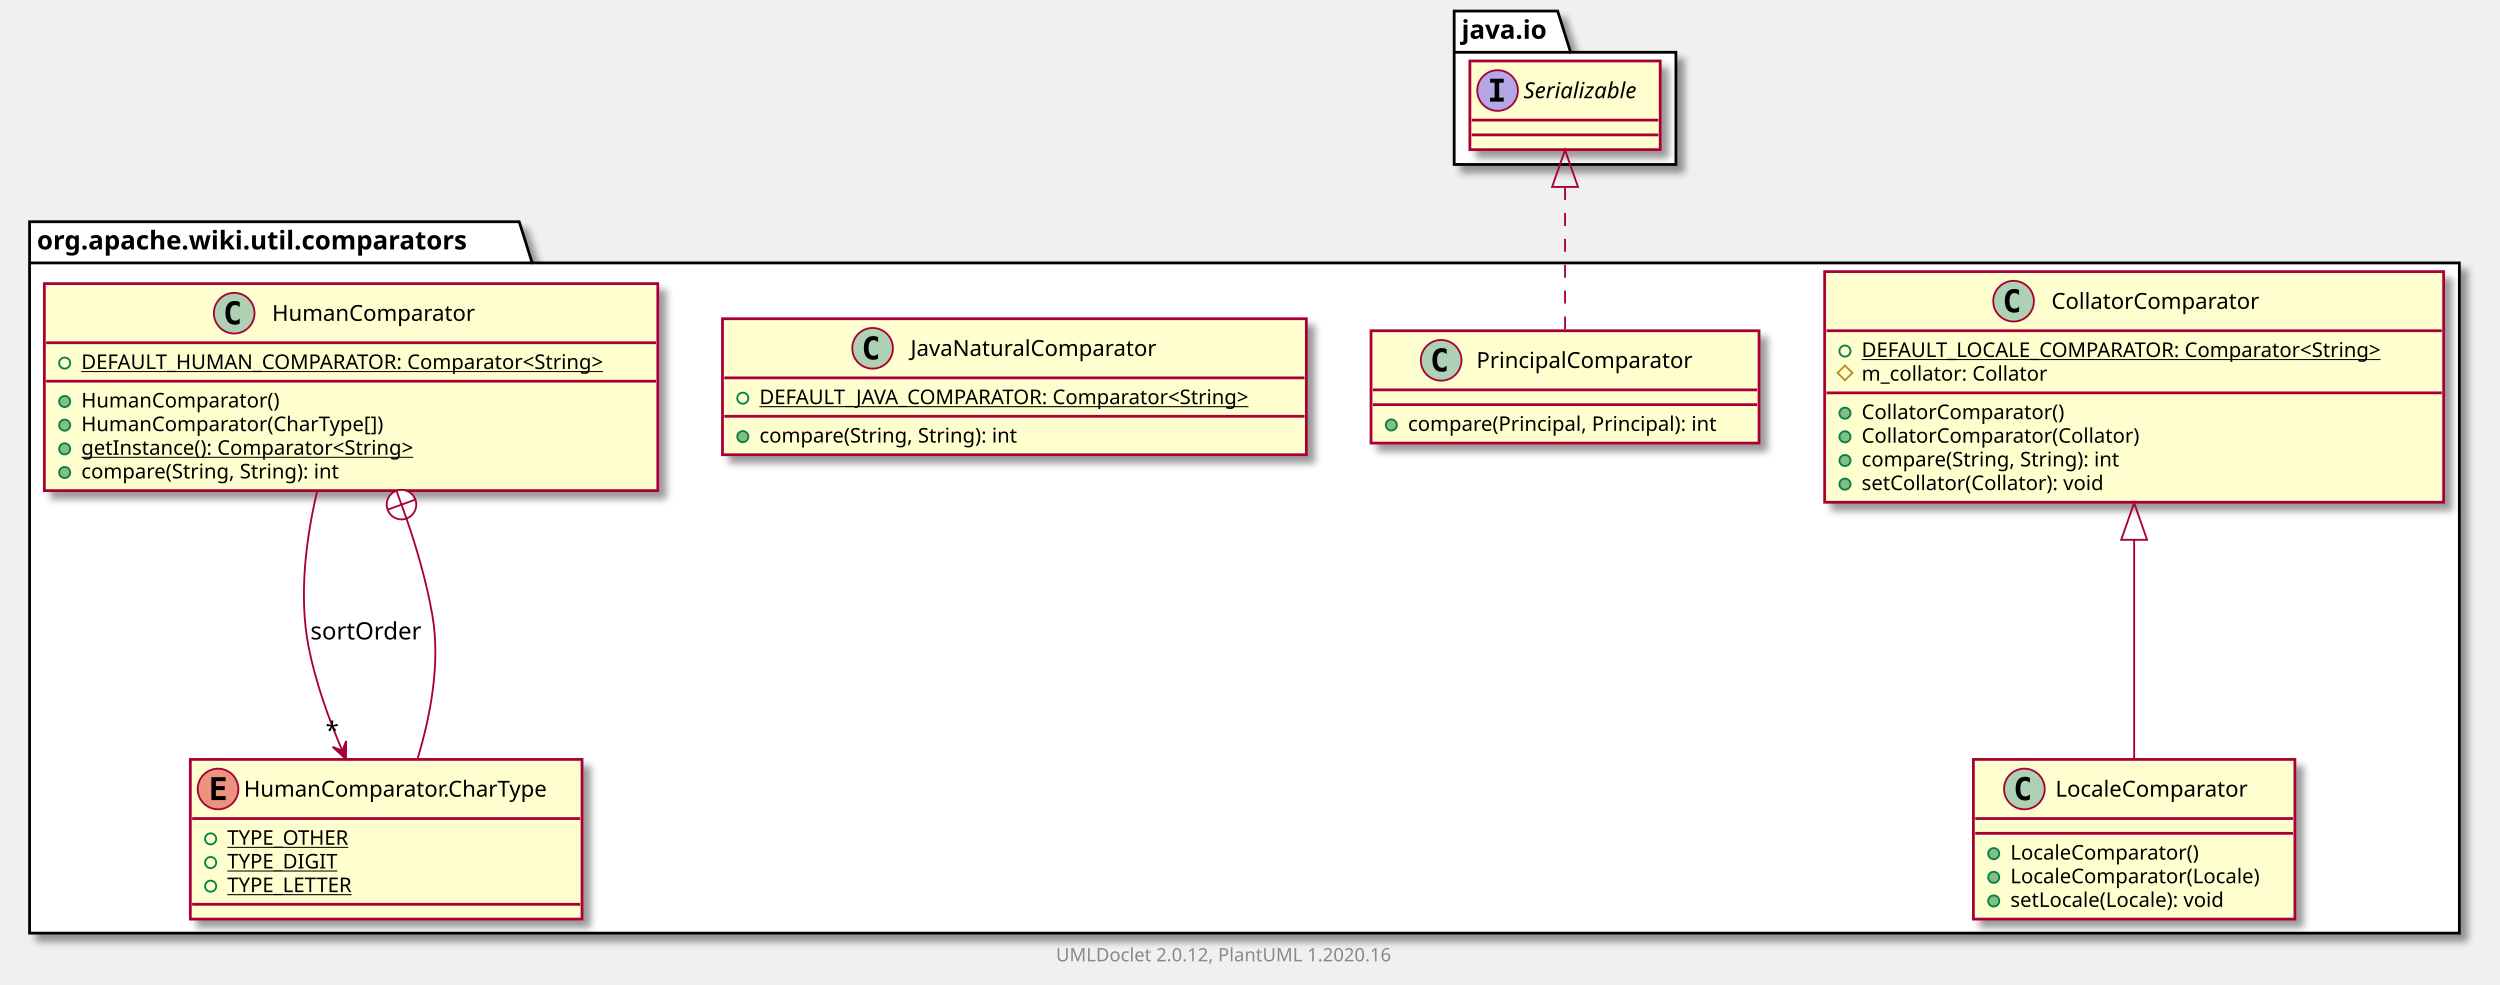
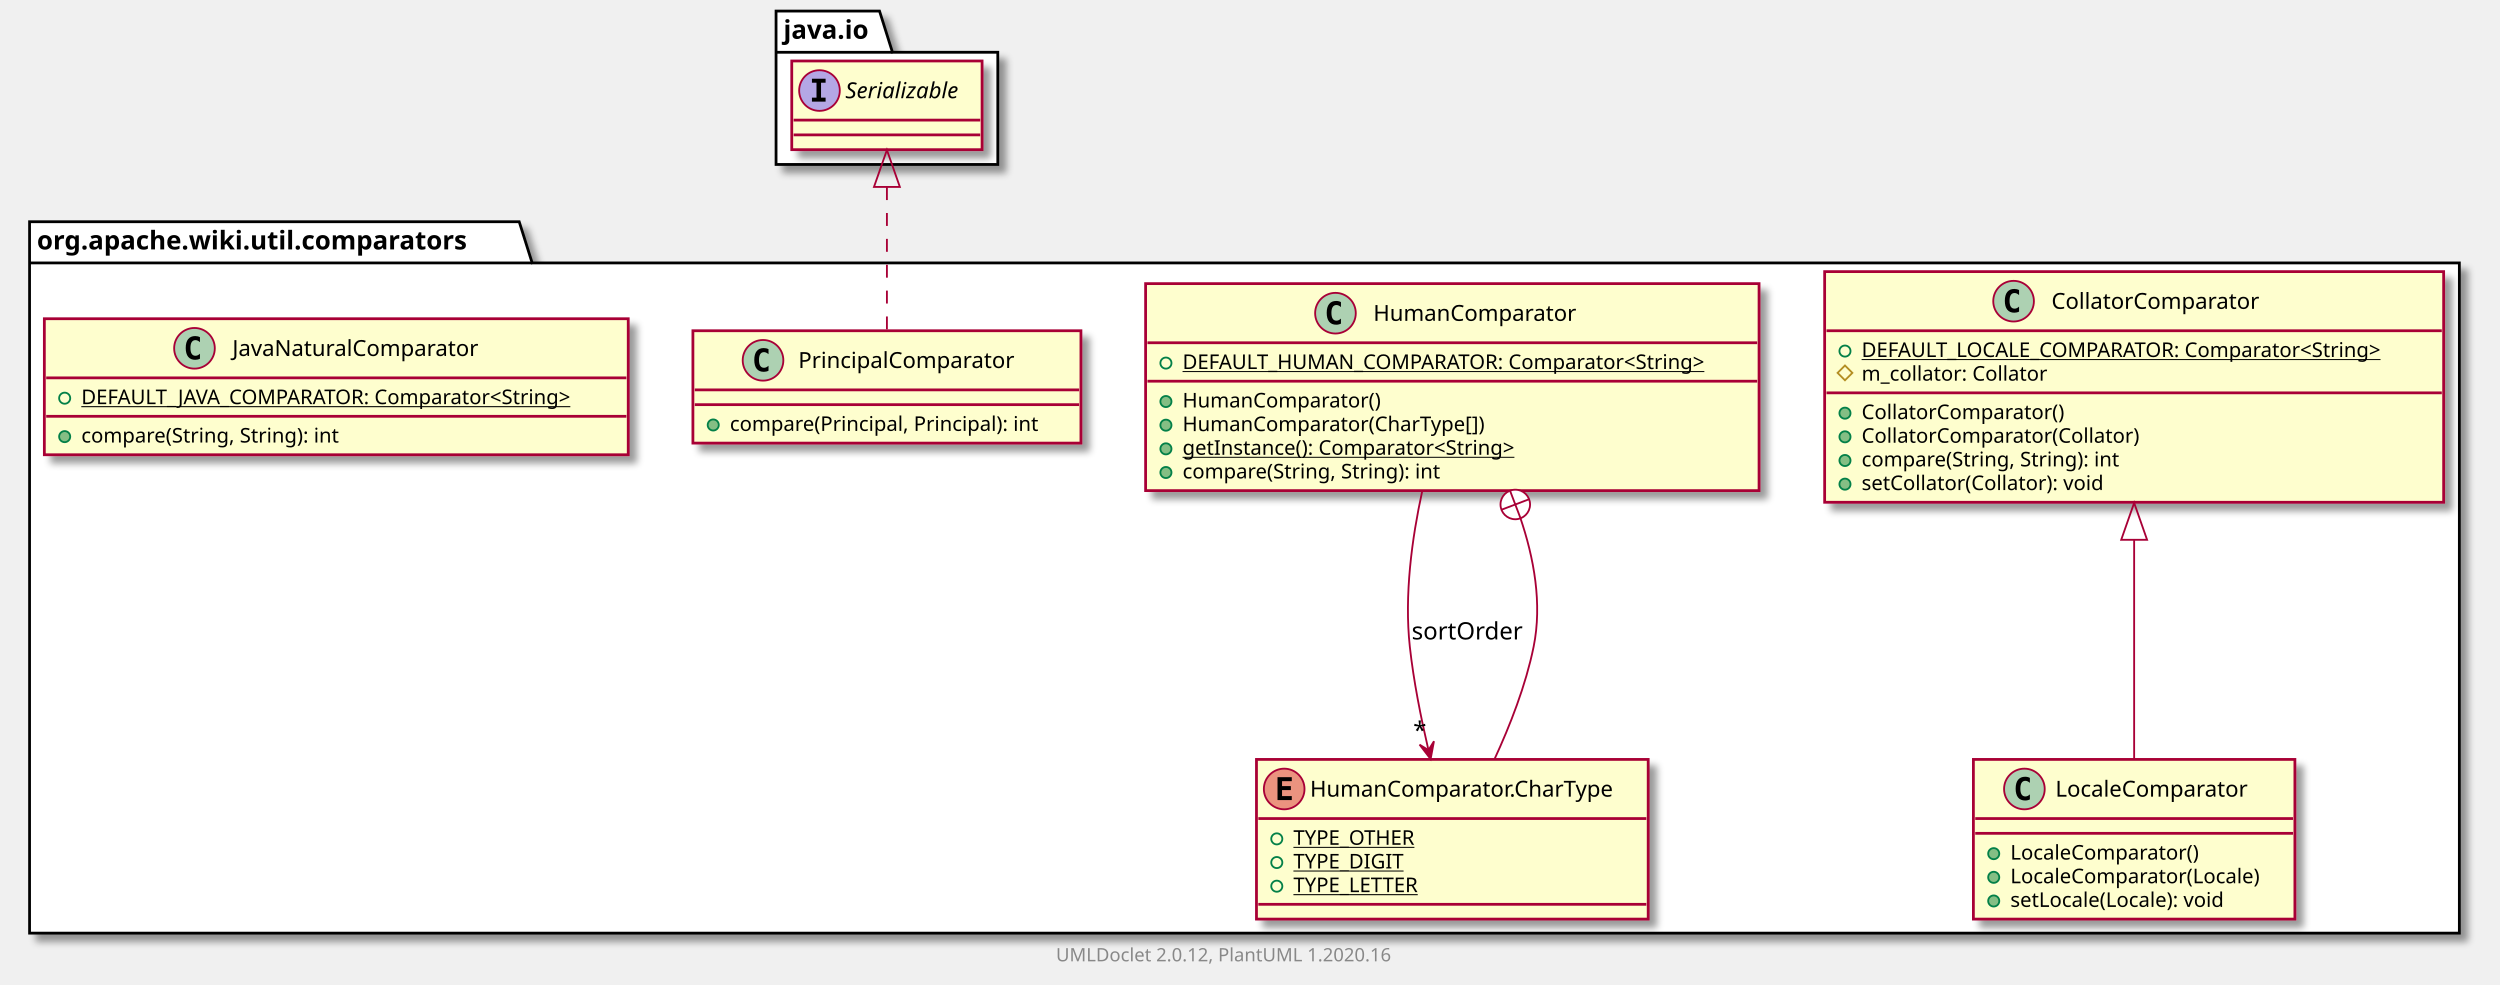
<svg xmlns="http://www.w3.org/2000/svg" xmlns:xlink="http://www.w3.org/1999/xlink" contentScriptType="application/ecmascript" contentStyleType="text/css" height="533px" preserveAspectRatio="none" style="width:1353px;height:533px;" version="1.1" viewBox="0 0 1353 533" width="1353px" zoomAndPan="magnify">
  <defs>
-     <filter height="300%" id="f1acaorfbpry7l" width="300%" x="-1" y="-1">
+     <filter height="300%" id="f1y2dbnknif9r1" width="300%" x="-1" y="-1">
      <feGaussianBlur result="blurOut" stdDeviation="2.0" />
      <feColorMatrix in="blurOut" result="blurOut2" type="matrix" values="0 0 0 0 0 0 0 0 0 0 0 0 0 0 0 0 0 0 .4 0" />
      <feOffset dx="4.0" dy="4.0" in="blurOut2" result="blurOut3" />
      <feBlend in="SourceGraphic" in2="blurOut3" mode="normal" />
    </filter>
  </defs>
  <g>
-     <polygon fill="#FFFFFF" filter="url(#f1acaorfbpry7l)" points="16,120,281,120,288,142.297,1331,142.297,1331,505,16,505,16,120" style="stroke: #000000; stroke-width: 1.5;" />
+     <polygon fill="#FFFFFF" filter="url(#f1y2dbnknif9r1)" points="16,120,281,120,288,142.297,1331,142.297,1331,505,16,505,16,120" style="stroke: #000000; stroke-width: 1.5;" />
    <line style="stroke: #000000; stroke-width: 1.5;" x1="16" x2="288" y1="142.297" y2="142.297" />
    <text fill="#000000" font-family="sans-serif" font-size="14" font-weight="bold" lengthAdjust="spacingAndGlyphs" textLength="259" x="20" y="134.995">org.apache.wiki.util.comparators</text>
-     <polygon fill="#FFFFFF" filter="url(#f1acaorfbpry7l)" points="787,6,843,6,850,28.297,907,28.297,907,89,787,89,787,6" style="stroke: #000000; stroke-width: 1.5;" />
-     <line style="stroke: #000000; stroke-width: 1.5;" x1="787" x2="850" y1="28.297" y2="28.297" />
-     <text fill="#000000" font-family="sans-serif" font-size="14" font-weight="bold" lengthAdjust="spacingAndGlyphs" textLength="50" x="791" y="20.995">java.io</text>
+     <polygon fill="#FFFFFF" filter="url(#f1y2dbnknif9r1)" points="420,6,476,6,483,28.297,540,28.297,540,89,420,89,420,6" style="stroke: #000000; stroke-width: 1.5;" />
+     <line style="stroke: #000000; stroke-width: 1.5;" x1="420" x2="483" y1="28.297" y2="28.297" />
+     <text fill="#000000" font-family="sans-serif" font-size="14" font-weight="bold" lengthAdjust="spacingAndGlyphs" textLength="50" x="424" y="20.995">java.io</text>
+     <a href="LocaleComparator.html" target="_top" title="LocaleComparator.html" xlink:actuate="onRequest" xlink:href="LocaleComparator.html" xlink:show="new" xlink:title="LocaleComparator.html" xlink:type="simple">
+       <rect codeLine="3" fill="#FEFECE" filter="url(#f1y2dbnknif9r1)" height="86.414" id="org.apache.wiki.util.comparators.LocaleComparator" style="stroke: #A80036; stroke-width: 1.5;" width="174" x="1068" y="411" />
+       <ellipse cx="1095.6" cy="427" fill="#ADD1B2" rx="11" ry="11" style="stroke: #A80036; stroke-width: 1.0;" />
+       <path d="M1098.569,432.641 Q1097.991,432.938 1097.35,433.078 Q1096.709,433.234 1096.006,433.234 Q1093.506,433.234 1092.178,431.594 Q1090.866,429.938 1090.866,426.812 Q1090.866,423.688 1092.178,422.031 Q1093.506,420.375 1096.006,420.375 Q1096.709,420.375 1097.35,420.531 Q1098.006,420.688 1098.569,420.984 L1098.569,423.703 Q1097.944,423.125 1097.35,422.859 Q1096.756,422.578 1096.131,422.578 Q1094.787,422.578 1094.1,423.656 Q1093.412,424.719 1093.412,426.812 Q1093.412,428.906 1094.1,429.984 Q1094.787,431.047 1096.131,431.047 Q1096.756,431.047 1097.35,430.781 Q1097.944,430.5 1098.569,429.922 L1098.569,432.641 Z " />
+       <text fill="#000000" font-family="sans-serif" font-size="12" lengthAdjust="spacingAndGlyphs" textLength="114" x="1112.4" y="431.154">LocaleComparator</text>
+       <line style="stroke: #A80036; stroke-width: 1.5;" x1="1069" x2="1241" y1="443" y2="443" />
+       <line style="stroke: #A80036; stroke-width: 1.5;" x1="1069" x2="1241" y1="451" y2="451" />
+       <ellipse cx="1079" cy="462" fill="#84BE84" rx="3" ry="3" style="stroke: #038048; stroke-width: 1.0;" />
+       <text fill="#000000" font-family="sans-serif" font-size="11" lengthAdjust="spacingAndGlyphs" textLength="112" x="1088" y="465.21">LocaleComparator()</text>
+       <ellipse cx="1079" cy="474.805" fill="#84BE84" rx="3" ry="3" style="stroke: #038048; stroke-width: 1.0;" />
+       <text fill="#000000" font-family="sans-serif" font-size="11" lengthAdjust="spacingAndGlyphs" textLength="148" x="1088" y="478.015">LocaleComparator(Locale)</text>
+       <ellipse cx="1079" cy="487.609" fill="#84BE84" rx="3" ry="3" style="stroke: #038048; stroke-width: 1.0;" />
+       <text fill="#000000" font-family="sans-serif" font-size="11" lengthAdjust="spacingAndGlyphs" textLength="129" x="1088" y="490.82">setLocale(Locale): void</text>
+     </a>
    <a href="CollatorComparator.html" target="_top" title="CollatorComparator.html" xlink:actuate="onRequest" xlink:href="CollatorComparator.html" xlink:show="new" xlink:title="CollatorComparator.html" xlink:type="simple">
-       <rect codeLine="3" fill="#FEFECE" filter="url(#f1acaorfbpry7l)" height="124.828" id="org.apache.wiki.util.comparators.CollatorComparator" style="stroke: #A80036; stroke-width: 1.5;" width="335" x="987.5" y="147" />
+       <rect codeLine="9" fill="#FEFECE" filter="url(#f1y2dbnknif9r1)" height="124.828" id="org.apache.wiki.util.comparators.CollatorComparator" style="stroke: #A80036; stroke-width: 1.5;" width="335" x="987.5" y="147" />
      <ellipse cx="1089.75" cy="163" fill="#ADD1B2" rx="11" ry="11" style="stroke: #A80036; stroke-width: 1.0;" />
      <path d="M1092.719,168.641 Q1092.141,168.938 1091.5,169.078 Q1090.859,169.234 1090.156,169.234 Q1087.656,169.234 1086.328,167.594 Q1085.016,165.938 1085.016,162.812 Q1085.016,159.688 1086.328,158.031 Q1087.656,156.375 1090.156,156.375 Q1090.859,156.375 1091.5,156.531 Q1092.156,156.688 1092.719,156.984 L1092.719,159.703 Q1092.094,159.125 1091.5,158.859 Q1090.906,158.578 1090.281,158.578 Q1088.938,158.578 1088.25,159.656 Q1087.562,160.719 1087.562,162.812 Q1087.562,164.906 1088.25,165.984 Q1088.938,167.047 1090.281,167.047 Q1090.906,167.047 1091.5,166.781 Q1092.094,166.5 1092.719,165.922 L1092.719,168.641 Z " />
      <text fill="#000000" font-family="sans-serif" font-size="12" lengthAdjust="spacingAndGlyphs" textLength="122" x="1110.25" y="167.154">CollatorComparator</text>
      <line style="stroke: #A80036; stroke-width: 1.5;" x1="988.5" x2="1321.5" y1="179" y2="179" />
      <ellipse cx="998.5" cy="190" fill="none" rx="3" ry="3" style="stroke: #038048; stroke-width: 1.0;" />
      <text fill="#000000" font-family="sans-serif" font-size="11" lengthAdjust="spacingAndGlyphs" text-decoration="underline" textLength="309" x="1007.5" y="193.21">DEFAULT_LOCALE_COMPARATOR: Comparator&lt;String&gt;</text>
      <polygon fill="none" points="998.5,197.805,1002.5,201.805,998.5,205.805,994.5,201.805" style="stroke: #B38D22; stroke-width: 1.0;" />
      <text fill="#000000" font-family="sans-serif" font-size="11" lengthAdjust="spacingAndGlyphs" textLength="111" x="1007.5" y="206.015">m_collator: Collator</text>
      <line style="stroke: #A80036; stroke-width: 1.5;" x1="988.5" x2="1321.5" y1="212.609" y2="212.609" />
      <ellipse cx="998.5" cy="223.609" fill="#84BE84" rx="3" ry="3" style="stroke: #038048; stroke-width: 1.0;" />
      <text fill="#000000" font-family="sans-serif" font-size="11" lengthAdjust="spacingAndGlyphs" textLength="120" x="1007.5" y="226.82">CollatorComparator()</text>
      <ellipse cx="998.5" cy="236.414" fill="#84BE84" rx="3" ry="3" style="stroke: #038048; stroke-width: 1.0;" />
      <text fill="#000000" font-family="sans-serif" font-size="11" lengthAdjust="spacingAndGlyphs" textLength="164" x="1007.5" y="239.625">CollatorComparator(Collator)</text>
      <ellipse cx="998.5" cy="249.219" fill="#84BE84" rx="3" ry="3" style="stroke: #038048; stroke-width: 1.0;" />
      <text fill="#000000" font-family="sans-serif" font-size="11" lengthAdjust="spacingAndGlyphs" textLength="156" x="1007.5" y="252.429">compare(String, String): int</text>
      <ellipse cx="998.5" cy="262.023" fill="#84BE84" rx="3" ry="3" style="stroke: #038048; stroke-width: 1.0;" />
      <text fill="#000000" font-family="sans-serif" font-size="11" lengthAdjust="spacingAndGlyphs" textLength="145" x="1007.5" y="265.234">setCollator(Collator): void</text>
    </a>
+     <a href="HumanComparator.html" target="_top" title="HumanComparator.html" xlink:actuate="onRequest" xlink:href="HumanComparator.html" xlink:show="new" xlink:title="HumanComparator.html" xlink:type="simple">
+       <rect codeLine="18" fill="#FEFECE" filter="url(#f1y2dbnknif9r1)" height="112.023" id="org.apache.wiki.util.comparators.HumanComparator" style="stroke: #A80036; stroke-width: 1.5;" width="332" x="620" y="153.5" />
+       <ellipse cx="722.75" cy="169.5" fill="#ADD1B2" rx="11" ry="11" style="stroke: #A80036; stroke-width: 1.0;" />
+       <path d="M725.719,175.141 Q725.141,175.438 724.5,175.578 Q723.859,175.734 723.156,175.734 Q720.656,175.734 719.328,174.094 Q718.016,172.438 718.016,169.312 Q718.016,166.188 719.328,164.531 Q720.656,162.875 723.156,162.875 Q723.859,162.875 724.5,163.031 Q725.156,163.188 725.719,163.484 L725.719,166.203 Q725.094,165.625 724.5,165.359 Q723.906,165.078 723.281,165.078 Q721.938,165.078 721.25,166.156 Q720.562,167.219 720.562,169.312 Q720.562,171.406 721.25,172.484 Q721.938,173.547 723.281,173.547 Q723.906,173.547 724.5,173.281 Q725.094,173 725.719,172.422 L725.719,175.141 Z " />
+       <text fill="#000000" font-family="sans-serif" font-size="12" lengthAdjust="spacingAndGlyphs" textLength="118" x="743.25" y="173.654">HumanComparator</text>
+       <line style="stroke: #A80036; stroke-width: 1.5;" x1="621" x2="951" y1="185.5" y2="185.5" />
+       <ellipse cx="631" cy="196.5" fill="none" rx="3" ry="3" style="stroke: #038048; stroke-width: 1.0;" />
+       <text fill="#000000" font-family="sans-serif" font-size="11" lengthAdjust="spacingAndGlyphs" text-decoration="underline" textLength="306" x="640" y="199.71">DEFAULT_HUMAN_COMPARATOR: Comparator&lt;String&gt;</text>
+       <line style="stroke: #A80036; stroke-width: 1.5;" x1="621" x2="951" y1="206.305" y2="206.305" />
+       <ellipse cx="631" cy="217.305" fill="#84BE84" rx="3" ry="3" style="stroke: #038048; stroke-width: 1.0;" />
+       <text fill="#000000" font-family="sans-serif" font-size="11" lengthAdjust="spacingAndGlyphs" textLength="116" x="640" y="220.515">HumanComparator()</text>
+       <ellipse cx="631" cy="230.109" fill="#84BE84" rx="3" ry="3" style="stroke: #038048; stroke-width: 1.0;" />
+       <text fill="#000000" font-family="sans-serif" font-size="11" lengthAdjust="spacingAndGlyphs" textLength="178" x="640" y="233.32">HumanComparator(CharType[])</text>
+       <ellipse cx="631" cy="242.914" fill="#84BE84" rx="3" ry="3" style="stroke: #038048; stroke-width: 1.0;" />
+       <text fill="#000000" font-family="sans-serif" font-size="11" lengthAdjust="spacingAndGlyphs" text-decoration="underline" textLength="202" x="640" y="246.125">getInstance(): Comparator&lt;String&gt;</text>
+       <ellipse cx="631" cy="255.719" fill="#84BE84" rx="3" ry="3" style="stroke: #038048; stroke-width: 1.0;" />
+       <text fill="#000000" font-family="sans-serif" font-size="11" lengthAdjust="spacingAndGlyphs" textLength="156" x="640" y="258.929">compare(String, String): int</text>
+     </a>
+     <a href="HumanComparator.CharType.html" target="_top" title="HumanComparator.CharType.html" xlink:actuate="onRequest" xlink:href="HumanComparator.CharType.html" xlink:show="new" xlink:title="HumanComparator.CharType.html" xlink:type="simple">
+       <rect codeLine="26" fill="#FEFECE" filter="url(#f1y2dbnknif9r1)" height="86.414" id="org.apache.wiki.util.comparators.HumanComparator.CharType" style="stroke: #A80036; stroke-width: 1.5;" width="212" x="680" y="411" />
+       <ellipse cx="695" cy="427" fill="#EB937F" rx="11" ry="11" style="stroke: #A80036; stroke-width: 1.0;" />
+       <path d="M699.109,433 L691.391,433 L691.391,420.609 L699.109,420.609 L699.109,422.766 L693.844,422.766 L693.844,425.438 L698.609,425.438 L698.609,427.594 L693.844,427.594 L693.844,430.844 L699.109,430.844 L699.109,433 Z " />
+       <text fill="#000000" font-family="sans-serif" font-size="12" lengthAdjust="spacingAndGlyphs" textLength="180" x="709" y="431.154">HumanComparator.CharType</text>
+       <line style="stroke: #A80036; stroke-width: 1.5;" x1="681" x2="891" y1="443" y2="443" />
+       <ellipse cx="691" cy="454" fill="none" rx="3" ry="3" style="stroke: #038048; stroke-width: 1.0;" />
+       <text fill="#000000" font-family="sans-serif" font-size="11" lengthAdjust="spacingAndGlyphs" text-decoration="underline" textLength="72" x="700" y="457.21">TYPE_OTHER</text>
+       <ellipse cx="691" cy="466.805" fill="none" rx="3" ry="3" style="stroke: #038048; stroke-width: 1.0;" />
+       <text fill="#000000" font-family="sans-serif" font-size="11" lengthAdjust="spacingAndGlyphs" text-decoration="underline" textLength="64" x="700" y="470.015">TYPE_DIGIT</text>
+       <ellipse cx="691" cy="479.609" fill="none" rx="3" ry="3" style="stroke: #038048; stroke-width: 1.0;" />
+       <text fill="#000000" font-family="sans-serif" font-size="11" lengthAdjust="spacingAndGlyphs" text-decoration="underline" textLength="75" x="700" y="482.82">TYPE_LETTER</text>
+       <line style="stroke: #A80036; stroke-width: 1.5;" x1="681" x2="891" y1="489.414" y2="489.414" />
+     </a>
    <a href="PrincipalComparator.html" target="_top" title="PrincipalComparator.html" xlink:actuate="onRequest" xlink:href="PrincipalComparator.html" xlink:show="new" xlink:title="PrincipalComparator.html" xlink:type="simple">
-       <rect codeLine="12" fill="#FEFECE" filter="url(#f1acaorfbpry7l)" height="60.805" id="org.apache.wiki.util.comparators.PrincipalComparator" style="stroke: #A80036; stroke-width: 1.5;" width="210" x="742" y="179" />
-       <ellipse cx="779.95" cy="195" fill="#ADD1B2" rx="11" ry="11" style="stroke: #A80036; stroke-width: 1.0;" />
-       <path d="M782.919,200.641 Q782.341,200.938 781.7,201.078 Q781.059,201.234 780.356,201.234 Q777.856,201.234 776.528,199.594 Q775.216,197.938 775.216,194.812 Q775.216,191.688 776.528,190.031 Q777.856,188.375 780.356,188.375 Q781.059,188.375 781.7,188.531 Q782.356,188.688 782.919,188.984 L782.919,191.703 Q782.294,191.125 781.7,190.859 Q781.106,190.578 780.481,190.578 Q779.138,190.578 778.45,191.656 Q777.763,192.719 777.763,194.812 Q777.763,196.906 778.45,197.984 Q779.138,199.047 780.481,199.047 Q781.106,199.047 781.7,198.781 Q782.294,198.5 782.919,197.922 L782.919,200.641 Z " />
-       <text fill="#000000" font-family="sans-serif" font-size="12" lengthAdjust="spacingAndGlyphs" textLength="127" x="799.05" y="199.154">PrincipalComparator</text>
-       <line style="stroke: #A80036; stroke-width: 1.5;" x1="743" x2="951" y1="211" y2="211" />
-       <line style="stroke: #A80036; stroke-width: 1.5;" x1="743" x2="951" y1="219" y2="219" />
-       <ellipse cx="753" cy="230" fill="#84BE84" rx="3" ry="3" style="stroke: #038048; stroke-width: 1.0;" />
-       <text fill="#000000" font-family="sans-serif" font-size="11" lengthAdjust="spacingAndGlyphs" textLength="184" x="762" y="233.21">compare(Principal, Principal): int</text>
+       <rect codeLine="32" fill="#FEFECE" filter="url(#f1y2dbnknif9r1)" height="60.805" id="org.apache.wiki.util.comparators.PrincipalComparator" style="stroke: #A80036; stroke-width: 1.5;" width="210" x="375" y="179" />
+       <ellipse cx="412.95" cy="195" fill="#ADD1B2" rx="11" ry="11" style="stroke: #A80036; stroke-width: 1.0;" />
+       <path d="M415.919,200.641 Q415.341,200.938 414.7,201.078 Q414.059,201.234 413.356,201.234 Q410.856,201.234 409.528,199.594 Q408.216,197.938 408.216,194.812 Q408.216,191.688 409.528,190.031 Q410.856,188.375 413.356,188.375 Q414.059,188.375 414.7,188.531 Q415.356,188.688 415.919,188.984 L415.919,191.703 Q415.294,191.125 414.7,190.859 Q414.106,190.578 413.481,190.578 Q412.137,190.578 411.45,191.656 Q410.762,192.719 410.762,194.812 Q410.762,196.906 411.45,197.984 Q412.137,199.047 413.481,199.047 Q414.106,199.047 414.7,198.781 Q415.294,198.5 415.919,197.922 L415.919,200.641 Z " />
+       <text fill="#000000" font-family="sans-serif" font-size="12" lengthAdjust="spacingAndGlyphs" textLength="127" x="432.05" y="199.154">PrincipalComparator</text>
+       <line style="stroke: #A80036; stroke-width: 1.5;" x1="376" x2="584" y1="211" y2="211" />
+       <line style="stroke: #A80036; stroke-width: 1.5;" x1="376" x2="584" y1="219" y2="219" />
+       <ellipse cx="386" cy="230" fill="#84BE84" rx="3" ry="3" style="stroke: #038048; stroke-width: 1.0;" />
+       <text fill="#000000" font-family="sans-serif" font-size="11" lengthAdjust="spacingAndGlyphs" textLength="184" x="395" y="233.21">compare(Principal, Principal): int</text>
    </a>
    <a href="JavaNaturalComparator.html" target="_top" title="JavaNaturalComparator.html" xlink:actuate="onRequest" xlink:href="JavaNaturalComparator.html" xlink:show="new" xlink:title="JavaNaturalComparator.html" xlink:type="simple">
-       <rect codeLine="16" fill="#FEFECE" filter="url(#f1acaorfbpry7l)" height="73.609" id="org.apache.wiki.util.comparators.JavaNaturalComparator" style="stroke: #A80036; stroke-width: 1.5;" width="316" x="391" y="172.5" />
-       <ellipse cx="472.25" cy="188.5" fill="#ADD1B2" rx="11" ry="11" style="stroke: #A80036; stroke-width: 1.0;" />
-       <path d="M475.219,194.141 Q474.641,194.438 474,194.578 Q473.359,194.734 472.656,194.734 Q470.156,194.734 468.828,193.094 Q467.516,191.438 467.516,188.312 Q467.516,185.188 468.828,183.531 Q470.156,181.875 472.656,181.875 Q473.359,181.875 474,182.031 Q474.656,182.188 475.219,182.484 L475.219,185.203 Q474.594,184.625 474,184.359 Q473.406,184.078 472.781,184.078 Q471.438,184.078 470.75,185.156 Q470.062,186.219 470.062,188.312 Q470.062,190.406 470.75,191.484 Q471.438,192.547 472.781,192.547 Q473.406,192.547 474,192.281 Q474.594,192 475.219,191.422 L475.219,194.141 Z " />
-       <text fill="#000000" font-family="sans-serif" font-size="12" lengthAdjust="spacingAndGlyphs" textLength="145" x="492.75" y="192.654">JavaNaturalComparator</text>
-       <line style="stroke: #A80036; stroke-width: 1.5;" x1="392" x2="706" y1="204.5" y2="204.5" />
-       <ellipse cx="402" cy="215.5" fill="none" rx="3" ry="3" style="stroke: #038048; stroke-width: 1.0;" />
-       <text fill="#000000" font-family="sans-serif" font-size="11" lengthAdjust="spacingAndGlyphs" text-decoration="underline" textLength="290" x="411" y="218.71">DEFAULT_JAVA_COMPARATOR: Comparator&lt;String&gt;</text>
-       <line style="stroke: #A80036; stroke-width: 1.5;" x1="392" x2="706" y1="225.305" y2="225.305" />
-       <ellipse cx="402" cy="236.305" fill="#84BE84" rx="3" ry="3" style="stroke: #038048; stroke-width: 1.0;" />
-       <text fill="#000000" font-family="sans-serif" font-size="11" lengthAdjust="spacingAndGlyphs" textLength="156" x="411" y="239.515">compare(String, String): int</text>
+       <rect codeLine="36" fill="#FEFECE" filter="url(#f1y2dbnknif9r1)" height="73.609" id="org.apache.wiki.util.comparators.JavaNaturalComparator" style="stroke: #A80036; stroke-width: 1.5;" width="316" x="24" y="172.5" />
+       <ellipse cx="105.25" cy="188.5" fill="#ADD1B2" rx="11" ry="11" style="stroke: #A80036; stroke-width: 1.0;" />
+       <path d="M108.219,194.141 Q107.641,194.438 107,194.578 Q106.359,194.734 105.656,194.734 Q103.156,194.734 101.828,193.094 Q100.516,191.438 100.516,188.312 Q100.516,185.188 101.828,183.531 Q103.156,181.875 105.656,181.875 Q106.359,181.875 107,182.031 Q107.656,182.188 108.219,182.484 L108.219,185.203 Q107.594,184.625 107,184.359 Q106.406,184.078 105.781,184.078 Q104.438,184.078 103.75,185.156 Q103.062,186.219 103.062,188.312 Q103.062,190.406 103.75,191.484 Q104.438,192.547 105.781,192.547 Q106.406,192.547 107,192.281 Q107.594,192 108.219,191.422 L108.219,194.141 Z " />
+       <text fill="#000000" font-family="sans-serif" font-size="12" lengthAdjust="spacingAndGlyphs" textLength="145" x="125.75" y="192.654">JavaNaturalComparator</text>
+       <line style="stroke: #A80036; stroke-width: 1.5;" x1="25" x2="339" y1="204.5" y2="204.5" />
+       <ellipse cx="35" cy="215.5" fill="none" rx="3" ry="3" style="stroke: #038048; stroke-width: 1.0;" />
+       <text fill="#000000" font-family="sans-serif" font-size="11" lengthAdjust="spacingAndGlyphs" text-decoration="underline" textLength="290" x="44" y="218.71">DEFAULT_JAVA_COMPARATOR: Comparator&lt;String&gt;</text>
+       <line style="stroke: #A80036; stroke-width: 1.5;" x1="25" x2="339" y1="225.305" y2="225.305" />
+       <ellipse cx="35" cy="236.305" fill="#84BE84" rx="3" ry="3" style="stroke: #038048; stroke-width: 1.0;" />
+       <text fill="#000000" font-family="sans-serif" font-size="11" lengthAdjust="spacingAndGlyphs" textLength="156" x="44" y="239.515">compare(String, String): int</text>
    </a>
-     <a href="LocaleComparator.html" target="_top" title="LocaleComparator.html" xlink:actuate="onRequest" xlink:href="LocaleComparator.html" xlink:show="new" xlink:title="LocaleComparator.html" xlink:type="simple">
-       <rect codeLine="21" fill="#FEFECE" filter="url(#f1acaorfbpry7l)" height="86.414" id="org.apache.wiki.util.comparators.LocaleComparator" style="stroke: #A80036; stroke-width: 1.5;" width="174" x="1068" y="411" />
-       <ellipse cx="1095.6" cy="427" fill="#ADD1B2" rx="11" ry="11" style="stroke: #A80036; stroke-width: 1.0;" />
-       <path d="M1098.569,432.641 Q1097.991,432.938 1097.35,433.078 Q1096.709,433.234 1096.006,433.234 Q1093.506,433.234 1092.178,431.594 Q1090.866,429.938 1090.866,426.812 Q1090.866,423.688 1092.178,422.031 Q1093.506,420.375 1096.006,420.375 Q1096.709,420.375 1097.35,420.531 Q1098.006,420.688 1098.569,420.984 L1098.569,423.703 Q1097.944,423.125 1097.35,422.859 Q1096.756,422.578 1096.131,422.578 Q1094.787,422.578 1094.1,423.656 Q1093.412,424.719 1093.412,426.812 Q1093.412,428.906 1094.1,429.984 Q1094.787,431.047 1096.131,431.047 Q1096.756,431.047 1097.35,430.781 Q1097.944,430.5 1098.569,429.922 L1098.569,432.641 Z " />
-       <text fill="#000000" font-family="sans-serif" font-size="12" lengthAdjust="spacingAndGlyphs" textLength="114" x="1112.4" y="431.154">LocaleComparator</text>
-       <line style="stroke: #A80036; stroke-width: 1.5;" x1="1069" x2="1241" y1="443" y2="443" />
-       <line style="stroke: #A80036; stroke-width: 1.5;" x1="1069" x2="1241" y1="451" y2="451" />
-       <ellipse cx="1079" cy="462" fill="#84BE84" rx="3" ry="3" style="stroke: #038048; stroke-width: 1.0;" />
-       <text fill="#000000" font-family="sans-serif" font-size="11" lengthAdjust="spacingAndGlyphs" textLength="112" x="1088" y="465.21">LocaleComparator()</text>
-       <ellipse cx="1079" cy="474.805" fill="#84BE84" rx="3" ry="3" style="stroke: #038048; stroke-width: 1.0;" />
-       <text fill="#000000" font-family="sans-serif" font-size="11" lengthAdjust="spacingAndGlyphs" textLength="148" x="1088" y="478.015">LocaleComparator(Locale)</text>
-       <ellipse cx="1079" cy="487.609" fill="#84BE84" rx="3" ry="3" style="stroke: #038048; stroke-width: 1.0;" />
-       <text fill="#000000" font-family="sans-serif" font-size="11" lengthAdjust="spacingAndGlyphs" textLength="129" x="1088" y="490.82">setLocale(Locale): void</text>
-     </a>
-     <a href="HumanComparator.html" target="_top" title="HumanComparator.html" xlink:actuate="onRequest" xlink:href="HumanComparator.html" xlink:show="new" xlink:title="HumanComparator.html" xlink:type="simple">
-       <rect codeLine="27" fill="#FEFECE" filter="url(#f1acaorfbpry7l)" height="112.023" id="org.apache.wiki.util.comparators.HumanComparator" style="stroke: #A80036; stroke-width: 1.5;" width="332" x="24" y="153.5" />
-       <ellipse cx="126.75" cy="169.5" fill="#ADD1B2" rx="11" ry="11" style="stroke: #A80036; stroke-width: 1.0;" />
-       <path d="M129.719,175.141 Q129.141,175.438 128.5,175.578 Q127.859,175.734 127.156,175.734 Q124.656,175.734 123.328,174.094 Q122.016,172.438 122.016,169.312 Q122.016,166.188 123.328,164.531 Q124.656,162.875 127.156,162.875 Q127.859,162.875 128.5,163.031 Q129.156,163.188 129.719,163.484 L129.719,166.203 Q129.094,165.625 128.5,165.359 Q127.906,165.078 127.281,165.078 Q125.938,165.078 125.25,166.156 Q124.562,167.219 124.562,169.312 Q124.562,171.406 125.25,172.484 Q125.938,173.547 127.281,173.547 Q127.906,173.547 128.5,173.281 Q129.094,173 129.719,172.422 L129.719,175.141 Z " />
-       <text fill="#000000" font-family="sans-serif" font-size="12" lengthAdjust="spacingAndGlyphs" textLength="118" x="147.25" y="173.654">HumanComparator</text>
-       <line style="stroke: #A80036; stroke-width: 1.5;" x1="25" x2="355" y1="185.5" y2="185.5" />
-       <ellipse cx="35" cy="196.5" fill="none" rx="3" ry="3" style="stroke: #038048; stroke-width: 1.0;" />
-       <text fill="#000000" font-family="sans-serif" font-size="11" lengthAdjust="spacingAndGlyphs" text-decoration="underline" textLength="306" x="44" y="199.71">DEFAULT_HUMAN_COMPARATOR: Comparator&lt;String&gt;</text>
-       <line style="stroke: #A80036; stroke-width: 1.5;" x1="25" x2="355" y1="206.305" y2="206.305" />
-       <ellipse cx="35" cy="217.305" fill="#84BE84" rx="3" ry="3" style="stroke: #038048; stroke-width: 1.0;" />
-       <text fill="#000000" font-family="sans-serif" font-size="11" lengthAdjust="spacingAndGlyphs" textLength="116" x="44" y="220.515">HumanComparator()</text>
-       <ellipse cx="35" cy="230.109" fill="#84BE84" rx="3" ry="3" style="stroke: #038048; stroke-width: 1.0;" />
-       <text fill="#000000" font-family="sans-serif" font-size="11" lengthAdjust="spacingAndGlyphs" textLength="178" x="44" y="233.32">HumanComparator(CharType[])</text>
-       <ellipse cx="35" cy="242.914" fill="#84BE84" rx="3" ry="3" style="stroke: #038048; stroke-width: 1.0;" />
-       <text fill="#000000" font-family="sans-serif" font-size="11" lengthAdjust="spacingAndGlyphs" text-decoration="underline" textLength="202" x="44" y="246.125">getInstance(): Comparator&lt;String&gt;</text>
-       <ellipse cx="35" cy="255.719" fill="#84BE84" rx="3" ry="3" style="stroke: #038048; stroke-width: 1.0;" />
-       <text fill="#000000" font-family="sans-serif" font-size="11" lengthAdjust="spacingAndGlyphs" textLength="156" x="44" y="258.929">compare(String, String): int</text>
-     </a>
-     <a href="HumanComparator.CharType.html" target="_top" title="HumanComparator.CharType.html" xlink:actuate="onRequest" xlink:href="HumanComparator.CharType.html" xlink:show="new" xlink:title="HumanComparator.CharType.html" xlink:type="simple">
-       <rect codeLine="35" fill="#FEFECE" filter="url(#f1acaorfbpry7l)" height="86.414" id="org.apache.wiki.util.comparators.HumanComparator.CharType" style="stroke: #A80036; stroke-width: 1.5;" width="212" x="103" y="411" />
-       <ellipse cx="118" cy="427" fill="#EB937F" rx="11" ry="11" style="stroke: #A80036; stroke-width: 1.0;" />
-       <path d="M122.109,433 L114.391,433 L114.391,420.609 L122.109,420.609 L122.109,422.766 L116.844,422.766 L116.844,425.438 L121.609,425.438 L121.609,427.594 L116.844,427.594 L116.844,430.844 L122.109,430.844 L122.109,433 Z " />
-       <text fill="#000000" font-family="sans-serif" font-size="12" lengthAdjust="spacingAndGlyphs" textLength="180" x="132" y="431.154">HumanComparator.CharType</text>
-       <line style="stroke: #A80036; stroke-width: 1.5;" x1="104" x2="314" y1="443" y2="443" />
-       <ellipse cx="114" cy="454" fill="none" rx="3" ry="3" style="stroke: #038048; stroke-width: 1.0;" />
-       <text fill="#000000" font-family="sans-serif" font-size="11" lengthAdjust="spacingAndGlyphs" text-decoration="underline" textLength="72" x="123" y="457.21">TYPE_OTHER</text>
-       <ellipse cx="114" cy="466.805" fill="none" rx="3" ry="3" style="stroke: #038048; stroke-width: 1.0;" />
-       <text fill="#000000" font-family="sans-serif" font-size="11" lengthAdjust="spacingAndGlyphs" text-decoration="underline" textLength="64" x="123" y="470.015">TYPE_DIGIT</text>
-       <ellipse cx="114" cy="479.609" fill="none" rx="3" ry="3" style="stroke: #038048; stroke-width: 1.0;" />
-       <text fill="#000000" font-family="sans-serif" font-size="11" lengthAdjust="spacingAndGlyphs" text-decoration="underline" textLength="75" x="123" y="482.82">TYPE_LETTER</text>
-       <line style="stroke: #A80036; stroke-width: 1.5;" x1="104" x2="314" y1="489.414" y2="489.414" />
-     </a>
-     <rect codeLine="48" fill="#FEFECE" filter="url(#f1acaorfbpry7l)" height="48" id="java.io.Serializable" style="stroke: #A80036; stroke-width: 1.5;" width="103" x="795.5" y="33" />
-     <ellipse cx="810.5" cy="49" fill="#B4A7E5" rx="11" ry="11" style="stroke: #A80036; stroke-width: 1.0;" />
-     <path d="M806.422,44.766 L806.422,42.609 L813.812,42.609 L813.812,44.766 L811.344,44.766 L811.344,52.844 L813.812,52.844 L813.812,55 L806.422,55 L806.422,52.844 L808.891,52.844 L808.891,44.766 L806.422,44.766 Z " />
-     <text fill="#000000" font-family="sans-serif" font-size="12" font-style="italic" lengthAdjust="spacingAndGlyphs" textLength="71" x="824.5" y="53.154">Serializable</text>
-     <line style="stroke: #A80036; stroke-width: 1.5;" x1="796.5" x2="897.5" y1="65" y2="65" />
-     <line style="stroke: #A80036; stroke-width: 1.5;" x1="796.5" x2="897.5" y1="73" y2="73" />
-     <path codeLine="41" d="M847,101.267 C847,126.165 847,156.618 847,178.872 " fill="none" id="java.io.Serializable-backto-org.apache.wiki.util.comparators.PrincipalComparator" style="stroke: #A80036; stroke-width: 1.0; stroke-dasharray: 7.0,7.0;" />
-     <polygon fill="none" points="840,101.164,847,81.164,854,101.164,840,101.164" style="stroke: #A80036; stroke-width: 1.0;" />
-     <path codeLine="42" d="M1155,292.266 C1155,332.023 1155,378.022 1155,410.776 " fill="none" id="org.apache.wiki.util.comparators.CollatorComparator-backto-org.apache.wiki.util.comparators.LocaleComparator" style="stroke: #A80036; stroke-width: 1.0;" />
+     <rect codeLine="48" fill="#FEFECE" filter="url(#f1y2dbnknif9r1)" height="48" id="java.io.Serializable" style="stroke: #A80036; stroke-width: 1.5;" width="103" x="428.5" y="33" />
+     <ellipse cx="443.5" cy="49" fill="#B4A7E5" rx="11" ry="11" style="stroke: #A80036; stroke-width: 1.0;" />
+     <path d="M439.422,44.766 L439.422,42.609 L446.812,42.609 L446.812,44.766 L444.344,44.766 L444.344,52.844 L446.812,52.844 L446.812,55 L439.422,55 L439.422,52.844 L441.891,52.844 L441.891,44.766 L439.422,44.766 Z " />
+     <text fill="#000000" font-family="sans-serif" font-size="12" font-style="italic" lengthAdjust="spacingAndGlyphs" textLength="71" x="457.5" y="53.154">Serializable</text>
+     <line style="stroke: #A80036; stroke-width: 1.5;" x1="429.5" x2="530.5" y1="65" y2="65" />
+     <line style="stroke: #A80036; stroke-width: 1.5;" x1="429.5" x2="530.5" y1="73" y2="73" />
+     <path codeLine="41" d="M1155,292.266 C1155,332.023 1155,378.022 1155,410.776 " fill="none" id="org.apache.wiki.util.comparators.CollatorComparator-backto-org.apache.wiki.util.comparators.LocaleComparator" style="stroke: #A80036; stroke-width: 1.0;" />
    <polygon fill="none" points="1148,292.147,1155,272.147,1162,292.147,1148,292.147" style="stroke: #A80036; stroke-width: 1.0;" />
-     <path codeLine="43" d="M171.66,265.698 C165.599,291.453 161.626,322.34 167,350 C170.683,368.957 177.816,388.835 185.173,406.075 " fill="none" id="org.apache.wiki.util.comparators.HumanComparator-to-org.apache.wiki.util.comparators.HumanComparator.CharType" style="stroke: #A80036; stroke-width: 1.0;" />
-     <polygon fill="#A80036" points="187.252,410.864,187.338,401.016,185.261,406.277,180,404.2,187.252,410.864" style="stroke: #A80036; stroke-width: 1.0;" />
-     <text fill="#000000" font-family="sans-serif" font-size="13" lengthAdjust="spacingAndGlyphs" textLength="61" x="168" y="346.067">sortOrder</text>
-     <text fill="#000000" font-family="sans-serif" font-size="13" lengthAdjust="spacingAndGlyphs" textLength="7" x="176.228" y="399.839">*</text>
-     <path codeLine="44" d="M219.735,279.884 C225.642,296.967 230.957,315.391 234,333 C238.475,358.893 232.943,387.712 225.956,410.728 " fill="none" id="org.apache.wiki.util.comparators.HumanComparator-backto-org.apache.wiki.util.comparators.HumanComparator.CharType" style="stroke: #A80036; stroke-width: 1.0;" />
-     <ellipse cx="217.278" cy="273.106" fill="#FFFFFF" rx="8" ry="8" style="stroke: #A80036; stroke-width: 1.0;" />
-     <line style="stroke: #A80036; stroke-width: 1.0;" x1="220.004" x2="214.552" y1="280.627" y2="265.585" />
-     <line style="stroke: #A80036; stroke-width: 1.0;" x1="209.757" x2="224.799" y1="275.832" y2="270.38" />
+     <path codeLine="42" d="M769.722,265.713 C764.129,291.335 759.953,322.112 763,350 C765.002,368.325 768.933,388.148 772.986,405.525 " fill="none" id="org.apache.wiki.util.comparators.HumanComparator-to-org.apache.wiki.util.comparators.HumanComparator.CharType" style="stroke: #A80036; stroke-width: 1.0;" />
+     <polygon fill="#A80036" points="774.246,410.834,776.06,401.154,773.091,405.969,768.276,403.001,774.246,410.834" style="stroke: #A80036; stroke-width: 1.0;" />
+     <text fill="#000000" font-family="sans-serif" font-size="13" lengthAdjust="spacingAndGlyphs" textLength="61" x="764" y="346.067">sortOrder</text>
+     <text fill="#000000" font-family="sans-serif" font-size="13" lengthAdjust="spacingAndGlyphs" textLength="7" x="764.815" y="399.804">*</text>
+     <path codeLine="43" d="M822.621,279.73 C830.24,301.954 834.71,326.779 830,350 C825.771,370.847 817.224,392.704 808.777,410.971 " fill="none" id="org.apache.wiki.util.comparators.HumanComparator-backto-org.apache.wiki.util.comparators.HumanComparator.CharType" style="stroke: #A80036; stroke-width: 1.0;" />
+     <ellipse cx="820.069" cy="273.022" fill="#FFFFFF" rx="8" ry="8" style="stroke: #A80036; stroke-width: 1.0;" />
+     <line style="stroke: #A80036; stroke-width: 1.0;" x1="822.914" x2="817.224" y1="280.499" y2="265.545" />
+     <line style="stroke: #A80036; stroke-width: 1.0;" x1="812.592" x2="827.546" y1="275.866" y2="270.177" />
+     <path codeLine="44" d="M480,101.267 C480,126.165 480,156.618 480,178.872 " fill="none" id="java.io.Serializable-backto-org.apache.wiki.util.comparators.PrincipalComparator" style="stroke: #A80036; stroke-width: 1.0; stroke-dasharray: 7.0,7.0;" />
+     <polygon fill="none" points="473,101.164,480,81.164,487,101.164,473,101.164" style="stroke: #A80036; stroke-width: 1.0;" />
    <text fill="#888888" font-family="sans-serif" font-size="10" lengthAdjust="spacingAndGlyphs" textLength="192" x="571.5" y="520.282">UMLDoclet 2.0.12, PlantUML 1.2020.16</text>
  </g>
</svg>
